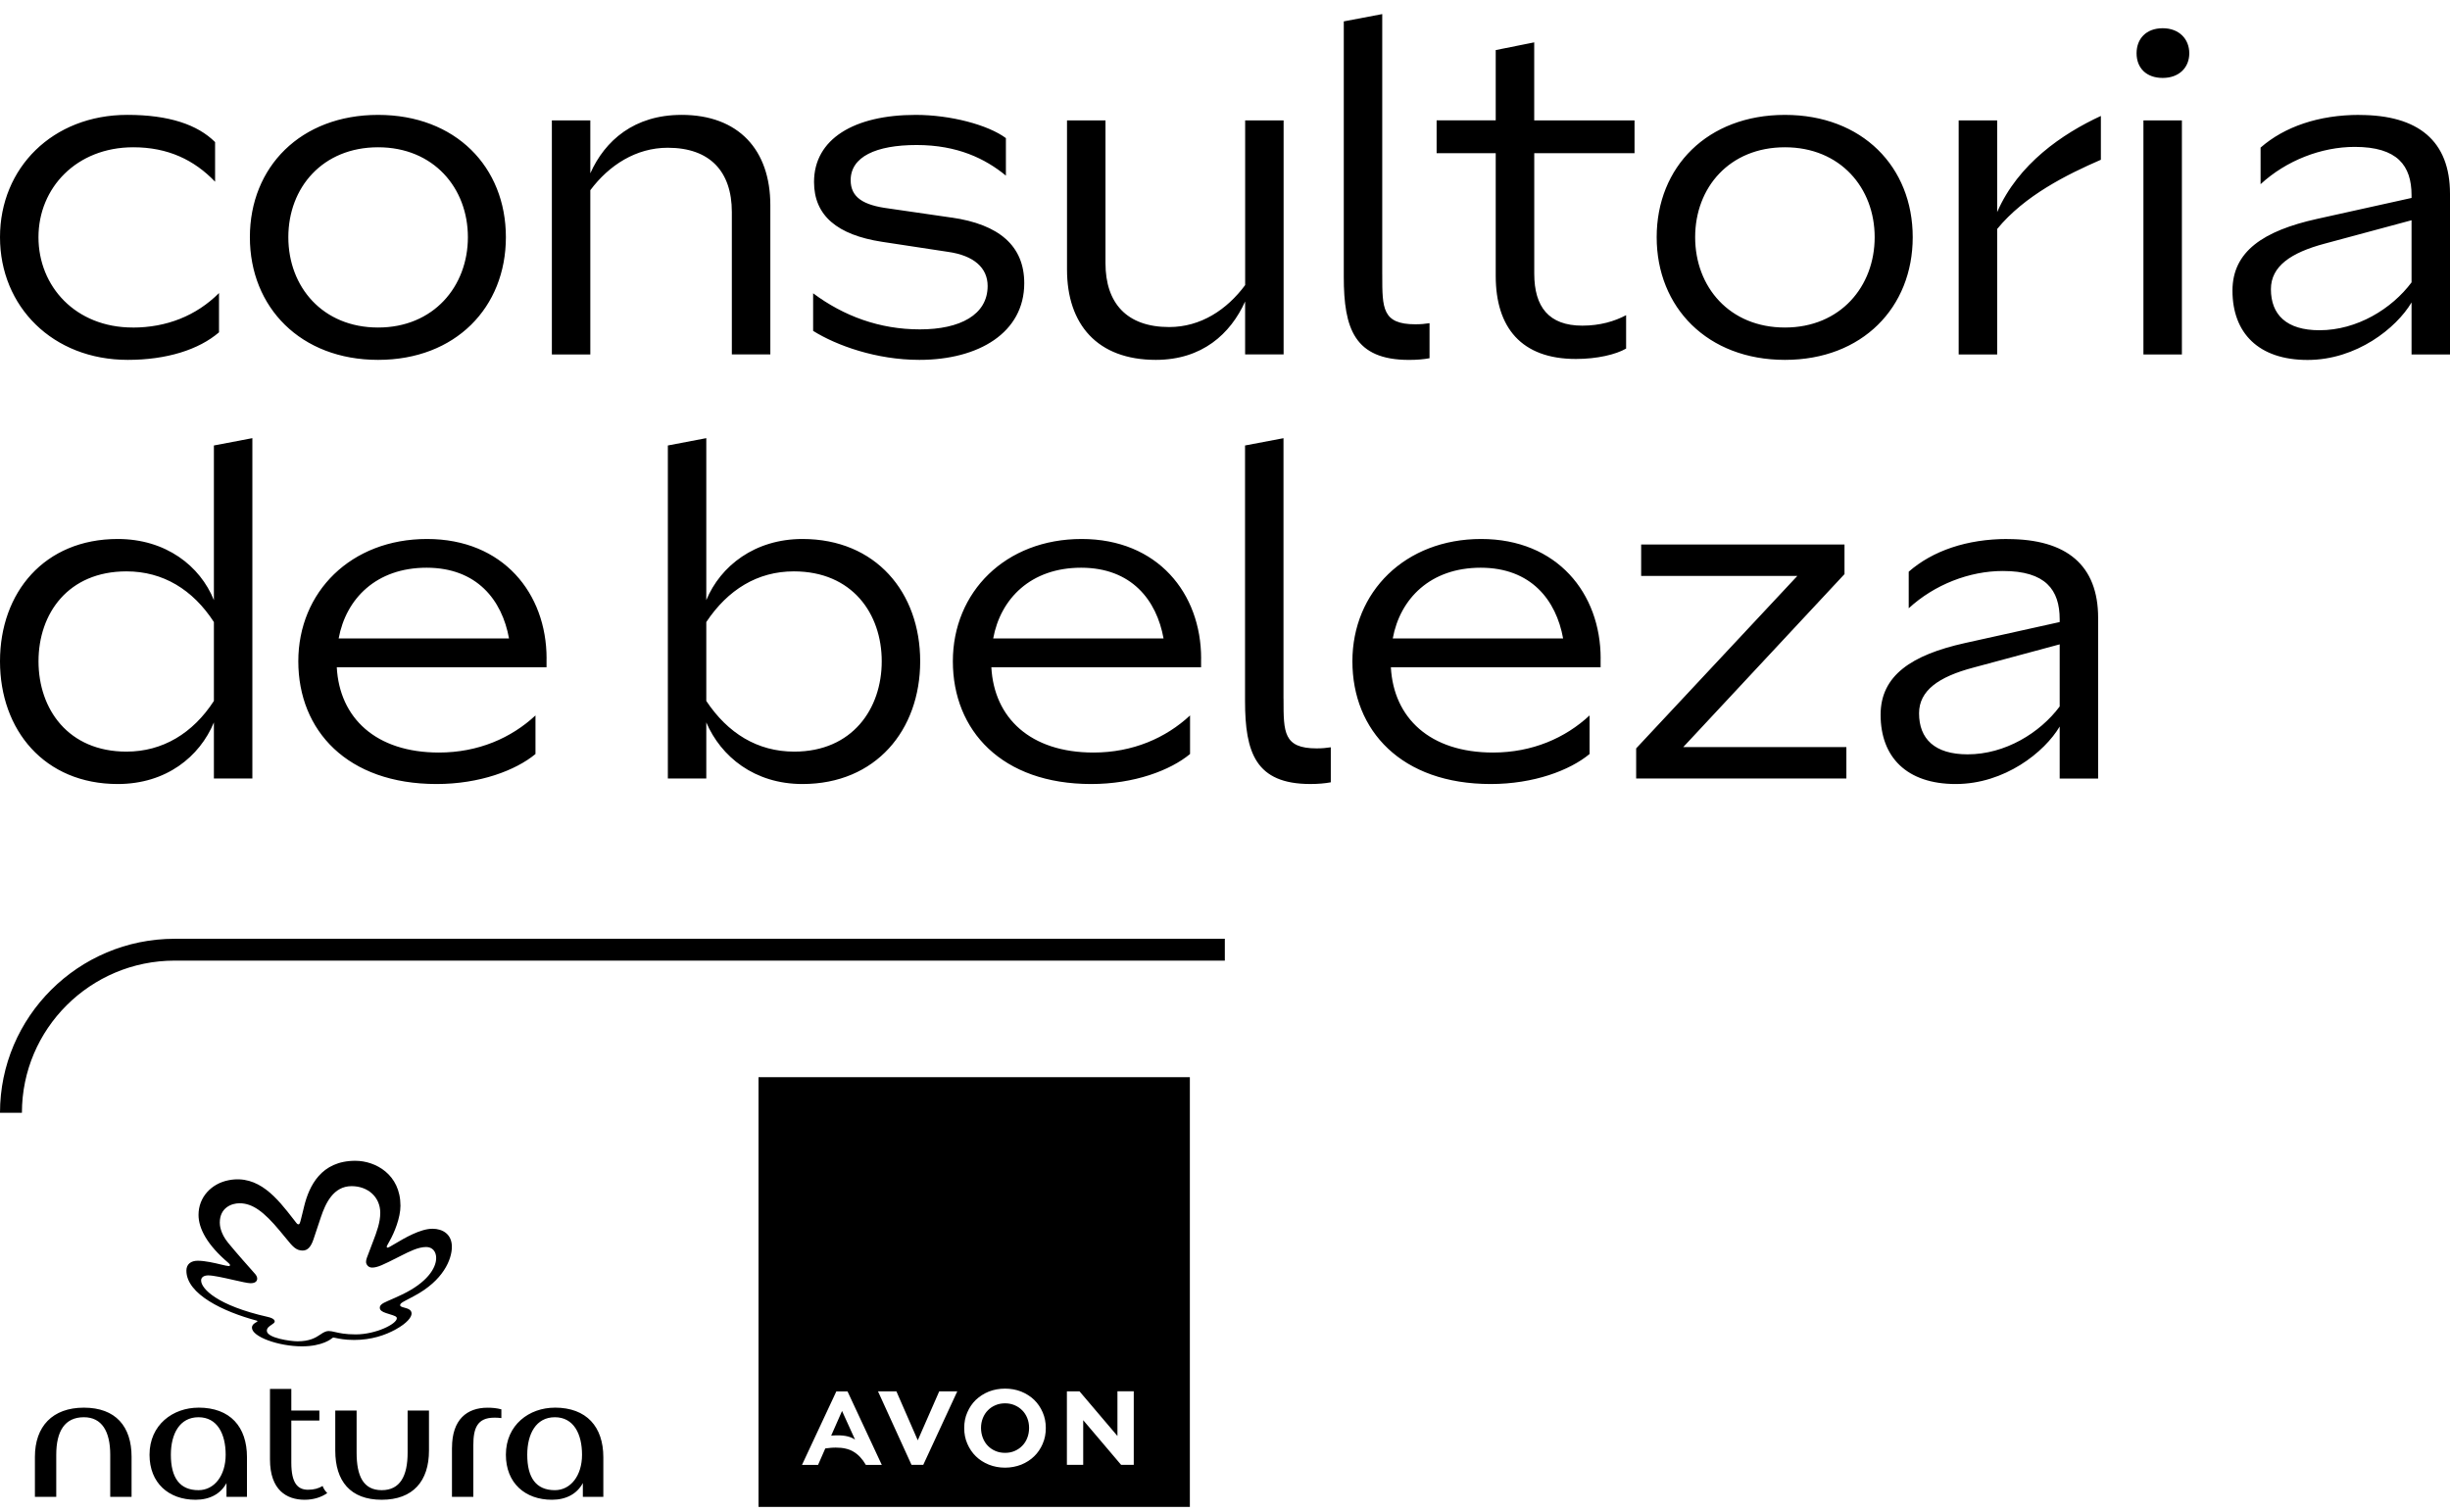
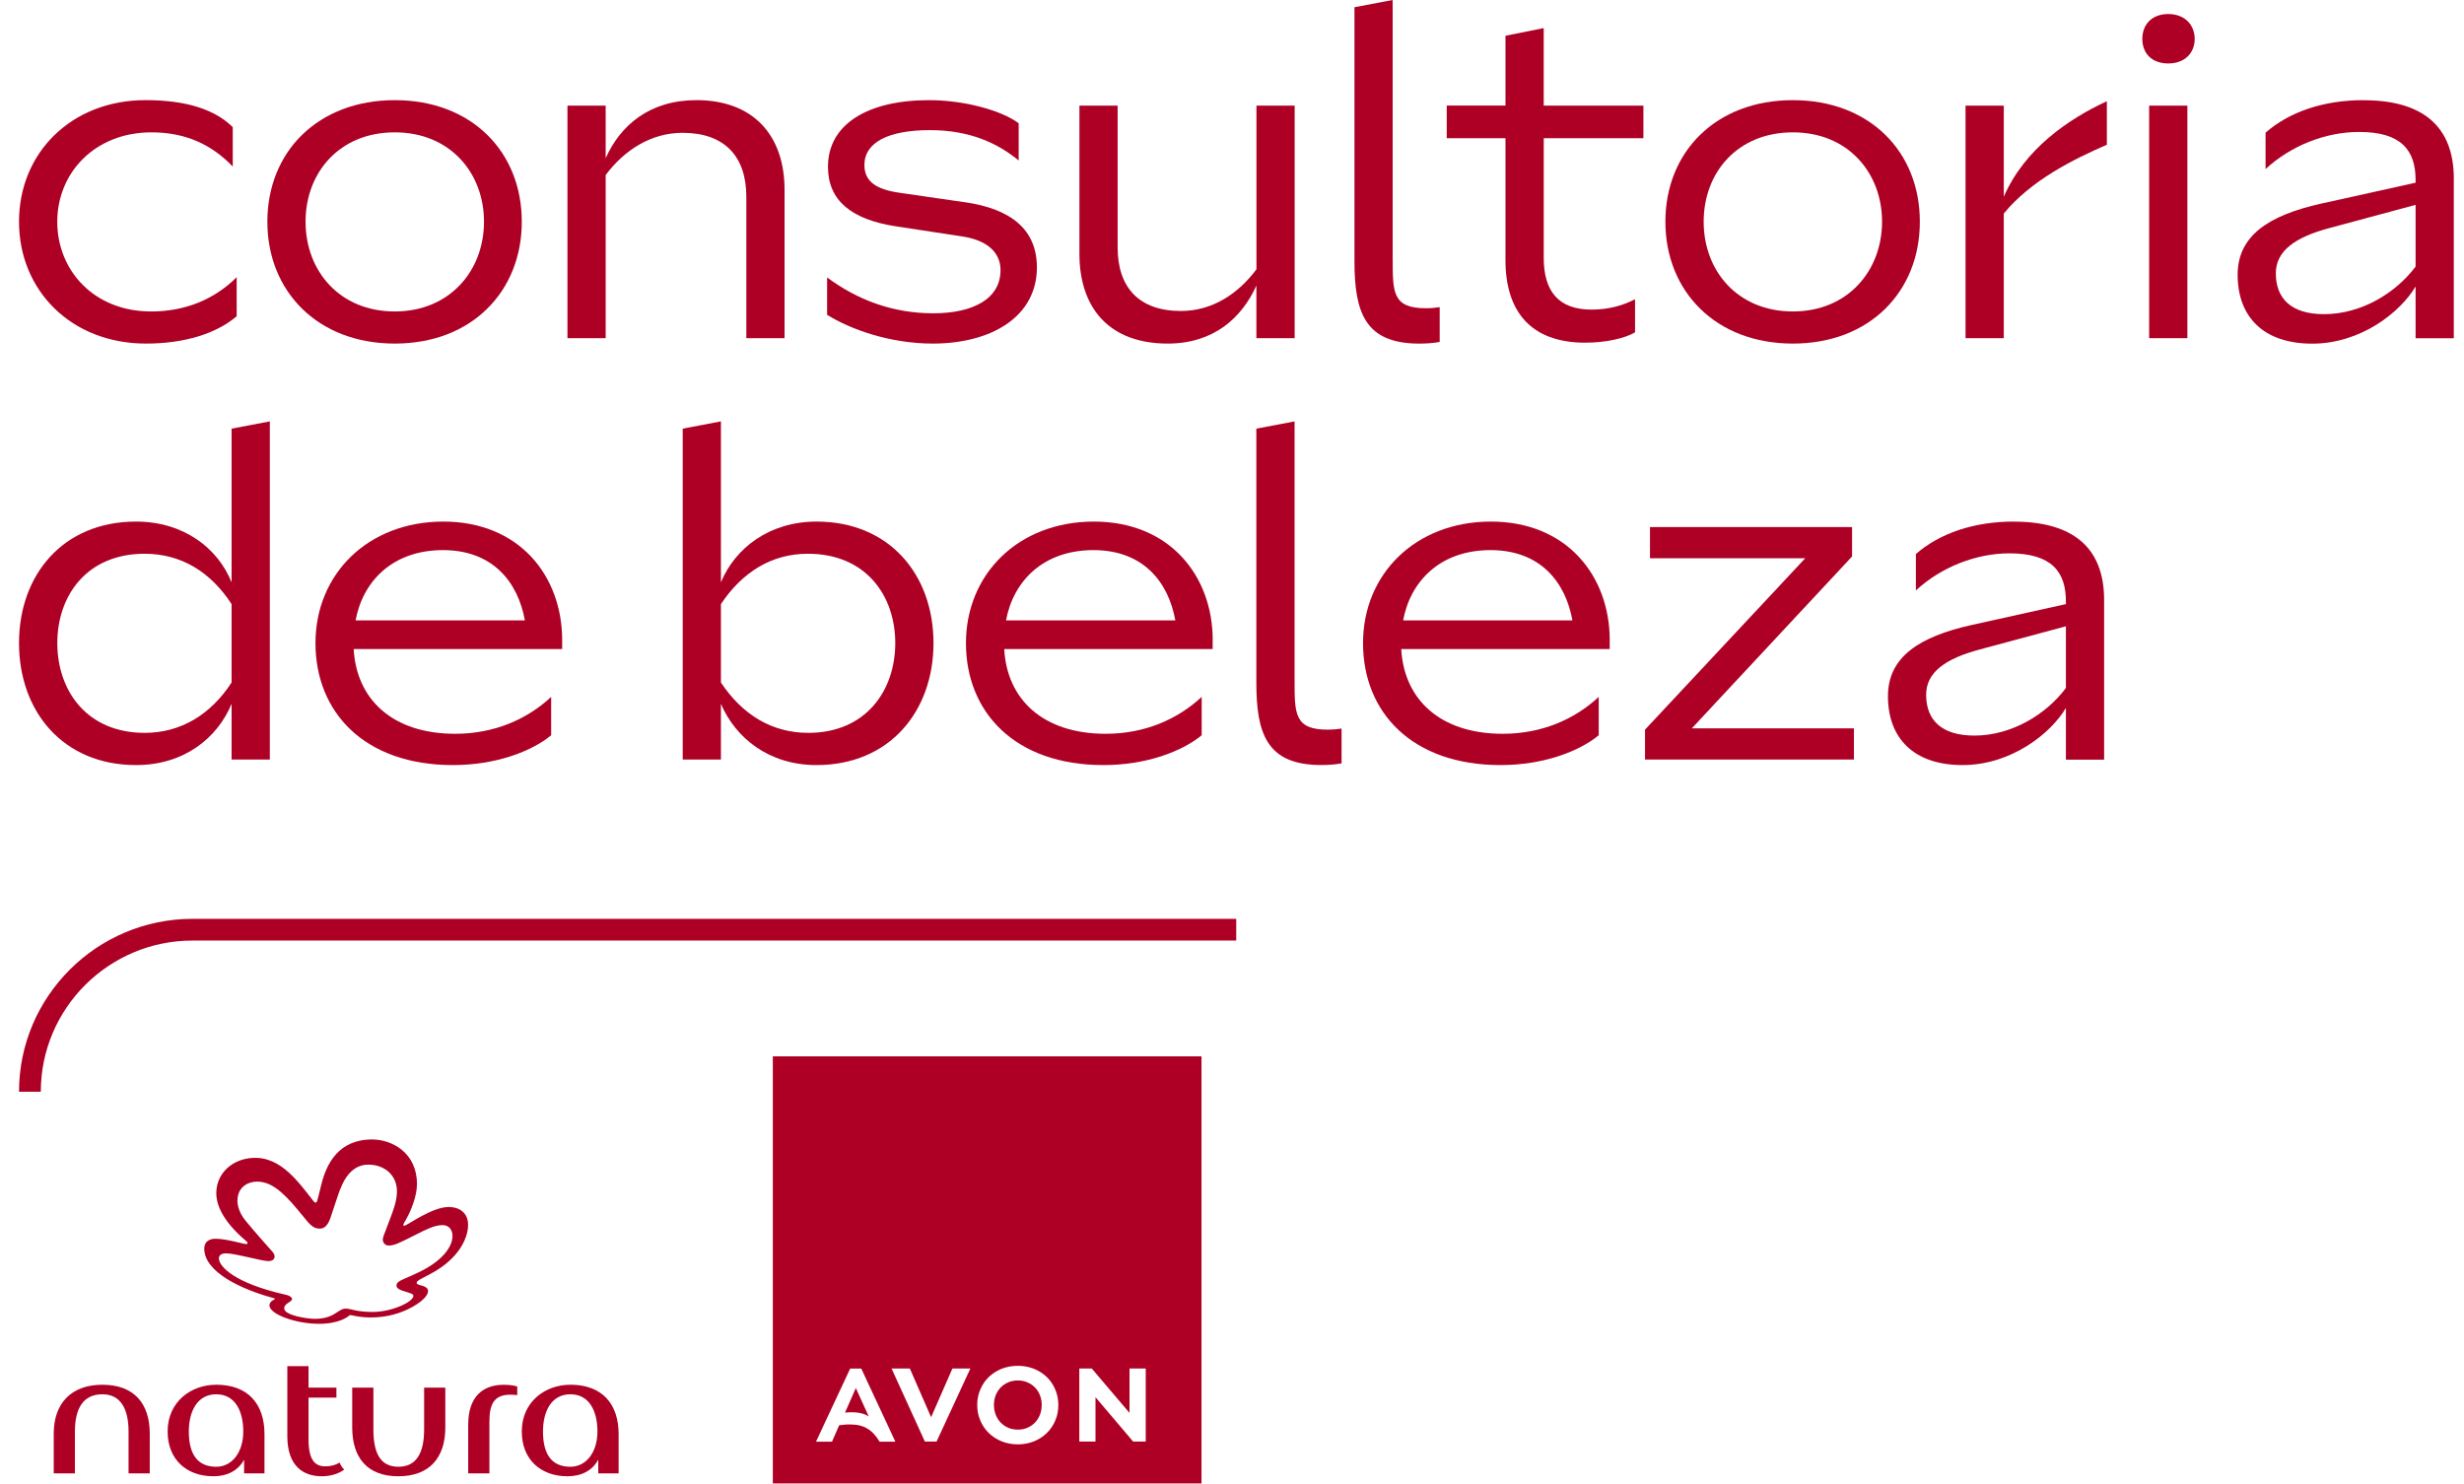
- <svg xmlns="http://www.w3.org/2000/svg" width="128" height="79" viewBox="0 0 128 79" fill="none">
-   <path fill-rule="evenodd" clip-rule="evenodd" d="M74.686 18.717V16.886C74.468 16.922 74.225 16.944 73.945 16.944C72.216 16.944 72.216 16.104 72.216 14.395V14.345H72.215V0.736L70.206 1.117V14.469C70.206 15.816 70.345 16.901 70.84 17.647C71.335 18.394 72.19 18.805 73.612 18.805C74.022 18.805 74.376 18.775 74.686 18.717ZM111.625 2.784C111.625 2.022 112.129 1.475 112.991 1.475C113.852 1.475 114.379 2.044 114.379 2.784C114.379 3.524 113.852 4.072 112.991 4.072C112.129 4.072 111.625 3.547 111.625 2.784ZM111.983 18.52V6.29H113.993V18.52H111.983ZM85.396 8.006V8.005H85.398L85.396 8.006ZM85.396 8.005V6.29H80.155V2.213L78.144 2.616V6.288H75.056V8.005H78.144V14.418C78.144 17.113 79.485 18.756 82.332 18.756C83.451 18.756 84.426 18.52 84.956 18.213V16.468C84.352 16.789 83.589 17.015 82.667 17.015C80.922 17.015 80.157 16.039 80.157 14.297V8.005H85.396ZM2.01 12.393C2.01 14.967 3.949 17.113 6.938 17.113V17.115C8.689 17.115 10.248 16.506 11.442 15.312V17.364C10.387 18.271 8.705 18.803 6.676 18.803C2.753 18.803 0 16.017 0 12.393C0 8.769 2.753 6.003 6.652 6.002C8.826 6.002 10.323 6.513 11.237 7.424V9.494C10.148 8.357 8.775 7.695 6.964 7.695C3.994 7.695 2.01 9.818 2.01 12.393ZM1.145 58.142H0C0 53.13 4.094 49.051 9.125 49.051H63.991V50.192H9.125C4.724 50.192 1.145 53.758 1.145 58.142ZM43.424 75.013L43.992 73.724V73.722L44.673 75.221C44.573 75.15 44.447 75.094 44.295 75.054C44.144 75.015 43.964 74.996 43.755 74.996C43.653 74.996 43.544 75.002 43.424 75.013ZM53.01 73.422C53.167 73.49 53.295 73.576 53.404 73.689V73.687C53.519 73.801 53.606 73.938 53.668 74.091C53.732 74.252 53.764 74.417 53.764 74.607C53.764 74.796 53.732 74.974 53.668 75.133C53.609 75.29 53.519 75.429 53.404 75.545C53.292 75.66 53.158 75.75 53.01 75.813C52.863 75.877 52.697 75.911 52.511 75.911C52.325 75.911 52.154 75.877 52.007 75.813C51.857 75.75 51.725 75.66 51.612 75.545C51.501 75.431 51.413 75.296 51.349 75.131C51.285 74.968 51.253 74.79 51.253 74.609C51.253 74.427 51.285 74.254 51.349 74.095C51.415 73.932 51.503 73.797 51.612 73.689C51.721 73.576 51.849 73.488 52.007 73.422C52.154 73.357 52.327 73.323 52.511 73.323C52.696 73.323 52.863 73.359 53.01 73.422ZM39.629 78.736V56.281H62.164V78.736H39.629ZM44.94 76.134C45.047 76.248 45.145 76.383 45.237 76.54L45.235 76.542H46.07L44.278 72.699H43.695L41.899 76.542H42.739L43.117 75.68C43.215 75.665 43.313 75.654 43.403 75.648C43.495 75.639 43.584 75.637 43.67 75.637C43.853 75.637 44.022 75.652 44.174 75.688C44.327 75.723 44.466 75.774 44.594 75.853C44.72 75.928 44.833 76.019 44.94 76.134ZM48.236 76.537L49.989 72.75L50.014 72.697H49.07L47.949 75.255L46.832 72.697H45.871L47.612 76.516L47.623 76.537H48.236ZM54.031 76.091C54.217 75.913 54.367 75.69 54.477 75.435H54.475C54.586 75.188 54.638 74.91 54.638 74.614C54.638 74.318 54.584 74.044 54.475 73.795C54.365 73.54 54.219 73.327 54.029 73.141C53.841 72.962 53.613 72.815 53.352 72.709C53.09 72.607 52.81 72.555 52.509 72.555C52.208 72.555 51.923 72.607 51.661 72.709C51.4 72.815 51.174 72.962 50.984 73.141C50.794 73.327 50.648 73.54 50.538 73.795C50.427 74.044 50.375 74.316 50.375 74.614C50.375 74.912 50.429 75.188 50.538 75.435C50.648 75.69 50.798 75.911 50.984 76.091C51.17 76.274 51.398 76.42 51.661 76.527C51.923 76.632 52.212 76.685 52.509 76.685C52.806 76.685 53.092 76.63 53.356 76.527C53.617 76.42 53.845 76.274 54.031 76.091ZM58.576 76.538H59.233V76.537V72.695H58.381V75.03L56.41 72.71L56.398 72.697H55.74V76.538H56.592V74.204L58.563 76.527L58.576 76.538ZM1.824 76.119C1.824 74.53 2.742 73.55 4.382 73.55C6.042 73.55 6.874 74.53 6.874 76.119V78.21H5.759V76.01C5.759 74.79 5.322 74.05 4.382 74.05C3.376 74.05 2.939 74.79 2.939 76.01V78.21H1.824V76.119ZM10.37 73.55C9.036 73.55 7.812 74.442 7.812 76.01C7.812 77.49 8.818 78.362 10.216 78.362C10.959 78.362 11.526 78.056 11.833 77.49V78.208H12.903V76.139C12.903 74.55 12.029 73.548 10.368 73.548L10.37 73.55ZM10.37 77.861C9.386 77.861 8.927 77.207 8.927 76.01C8.927 74.921 9.386 74.05 10.37 74.05C11.353 74.05 11.79 74.921 11.79 76.01C11.79 77.099 11.199 77.861 10.37 77.861ZM19.942 77.861C20.903 77.861 21.296 77.121 21.296 75.901V73.702H22.412V75.793C22.412 77.382 21.582 78.362 19.942 78.362C18.302 78.362 17.516 77.382 17.516 75.793V73.702H18.631V75.901C18.631 77.121 18.981 77.861 19.942 77.861ZM28.988 73.55C27.655 73.55 26.43 74.442 26.43 76.01C26.43 77.49 27.437 78.362 28.834 78.362C29.577 78.362 30.145 78.056 30.451 77.49V78.208H31.521V76.139C31.521 74.55 30.647 73.548 28.986 73.548L28.988 73.55ZM28.988 77.861C28.005 77.861 27.546 77.207 27.546 76.01C27.546 74.921 28.005 74.05 28.988 74.05C29.972 74.05 30.408 74.921 30.408 76.01C30.408 77.099 29.817 77.861 28.988 77.861ZM23.613 78.21V75.641L23.615 75.643C23.615 74.161 24.403 73.552 25.473 73.552C25.712 73.552 25.953 73.572 26.194 73.638V74.095C26.062 74.073 25.93 74.073 25.821 74.073C24.926 74.073 24.729 74.638 24.729 75.51V78.21H23.613ZM16.093 77.839C15.547 77.838 15.22 77.489 15.22 76.424V74.224H16.685V73.702H15.22V72.57H14.105V76.25C14.105 77.861 14.979 78.362 15.918 78.362C16.377 78.362 16.792 78.23 17.097 78.013C16.988 77.904 16.899 77.773 16.856 77.642C16.639 77.773 16.398 77.838 16.093 77.839ZM20.364 64.826C20.596 64.416 20.922 63.637 20.922 62.997C20.921 61.361 19.616 60.651 18.562 60.651C16.771 60.651 16.151 61.974 15.893 63.017C15.854 63.176 15.83 63.275 15.808 63.365C15.786 63.454 15.766 63.535 15.735 63.658C15.673 63.906 15.656 63.971 15.589 63.971C15.538 63.971 15.496 63.915 15.47 63.882L15.464 63.874L15.409 63.802L15.339 63.712C14.489 62.617 13.511 61.358 11.94 61.667C11.045 61.843 10.372 62.547 10.372 63.477C10.372 64.196 10.832 65.054 11.936 65.989C11.989 66.032 12.015 66.07 12.015 66.104C12.015 66.128 11.998 66.152 11.953 66.152C11.889 66.152 11.742 66.117 11.552 66.072C11.207 65.99 10.719 65.873 10.329 65.873C9.979 65.873 9.738 66.049 9.738 66.39C9.738 67.623 11.681 68.538 13.403 69L13.405 69.001C13.421 69.005 13.452 69.012 13.452 69.032C13.452 69.048 13.423 69.064 13.384 69.088C13.298 69.138 13.163 69.217 13.163 69.373C13.163 69.842 14.545 70.346 15.779 70.346C16.849 70.346 17.31 69.955 17.35 69.921L17.351 69.92C17.379 69.894 17.4 69.887 17.426 69.887C17.443 69.887 17.477 69.894 17.528 69.906C17.687 69.941 18.013 70.012 18.5 70.012C19.404 70.012 20.132 69.763 20.678 69.459C21.276 69.128 21.503 68.819 21.503 68.633C21.503 68.427 21.296 68.371 21.125 68.324C21.006 68.292 20.905 68.265 20.905 68.195C20.905 68.127 20.958 68.075 21.161 67.968C21.229 67.931 21.31 67.889 21.389 67.847L21.392 67.846C21.494 67.792 21.591 67.74 21.652 67.707C23.156 66.906 23.608 65.806 23.608 65.144C23.608 64.483 23.124 64.202 22.594 64.202C21.955 64.202 21.124 64.696 20.637 64.985C20.436 65.105 20.294 65.189 20.249 65.189C20.219 65.189 20.204 65.167 20.204 65.142C20.204 65.111 20.229 65.066 20.324 64.897L20.364 64.826ZM14.966 64.73C15.306 65.155 15.482 65.34 15.814 65.341C16.067 65.34 16.243 65.155 16.377 64.758C16.42 64.631 16.517 64.338 16.606 64.07L16.607 64.068L16.607 64.067L16.607 64.067C16.677 63.858 16.741 63.665 16.77 63.58C17.01 62.87 17.419 61.976 18.37 61.976C19.22 61.976 19.867 62.542 19.867 63.373C19.867 63.878 19.673 64.387 19.501 64.839L19.472 64.914C19.417 65.06 19.371 65.182 19.326 65.299L19.326 65.299C19.273 65.438 19.222 65.571 19.162 65.733C19.134 65.809 19.124 65.881 19.124 65.942C19.126 66.049 19.226 66.231 19.438 66.231C19.726 66.231 20.023 66.081 20.796 65.69L20.909 65.633L20.968 65.603C21.407 65.382 21.855 65.156 22.265 65.156C22.59 65.156 22.79 65.39 22.788 65.736C22.784 66.276 22.291 67.024 21.016 67.634C20.783 67.747 20.555 67.848 20.239 67.985C19.942 68.112 19.843 68.202 19.843 68.33C19.843 68.457 19.961 68.539 20.166 68.607C20.235 68.629 20.296 68.648 20.352 68.666C20.613 68.747 20.732 68.785 20.732 68.88C20.732 69.177 19.632 69.722 18.584 69.722C18.037 69.722 17.731 69.651 17.507 69.599L17.507 69.599C17.379 69.569 17.277 69.546 17.174 69.546C17.041 69.546 16.924 69.598 16.723 69.737C16.486 69.898 16.174 70.083 15.54 70.083C15.184 70.083 13.941 69.913 13.941 69.531C13.941 69.382 14.073 69.295 14.188 69.219C14.276 69.161 14.353 69.11 14.353 69.043C14.353 69.002 14.325 68.884 13.992 68.809C11.348 68.215 10.507 67.333 10.507 66.904C10.507 66.737 10.654 66.639 10.881 66.639C11.151 66.639 11.694 66.763 12.183 66.874C12.583 66.965 12.947 67.048 13.095 67.048C13.424 67.048 13.437 66.855 13.437 66.812C13.439 66.733 13.399 66.645 13.326 66.561C13.314 66.547 13.282 66.511 13.234 66.457L13.232 66.454C12.993 66.186 12.374 65.49 11.923 64.942C11.496 64.423 11.483 63.984 11.483 63.881C11.483 63.1 12.102 62.87 12.514 62.87C13.196 62.87 13.793 63.317 14.616 64.307C14.677 64.378 14.912 64.663 14.966 64.73ZM19.754 6.003C15.713 6.003 13.055 8.72 13.055 12.393C13.055 16.065 15.713 18.803 19.754 18.803C23.796 18.803 26.43 16.064 26.43 12.393C26.43 8.722 23.799 6.003 19.754 6.003ZM19.754 17.113C16.858 17.113 15.064 14.99 15.064 12.393C15.064 9.796 16.86 7.695 19.754 7.695C22.648 7.695 24.445 9.818 24.445 12.393C24.445 14.967 22.648 17.113 19.754 17.113ZM30.841 9.054C31.608 7.338 33.139 6.003 35.604 6.003V6.002C38.593 6.002 40.246 7.836 40.246 10.722V18.518H38.235V11.079C38.235 8.96 37.088 7.72 34.886 7.72C33.235 7.72 31.824 8.625 30.841 9.938V18.52H28.832V6.29H30.841V9.054ZM49.707 11.368L46.427 10.892C45.113 10.723 44.443 10.319 44.443 9.414C44.443 8.196 45.758 7.577 47.889 7.577C50.019 7.577 51.477 8.291 52.553 9.176V7.216C51.618 6.522 49.66 6.003 47.842 6.003C44.611 6.003 42.529 7.268 42.529 9.509C42.529 11.272 43.751 12.273 46.07 12.633L49.515 13.157C50.881 13.347 51.599 13.993 51.599 14.943C51.599 16.446 50.162 17.21 48.058 17.21C45.953 17.21 44.086 16.517 42.482 15.325V17.289C43.704 18.052 45.782 18.803 48.032 18.803C51.142 18.803 53.512 17.373 53.512 14.799C53.512 12.844 52.197 11.722 49.709 11.366L49.707 11.368ZM65.053 14.896V6.29H67.062V18.518H65.051V15.752C64.288 17.446 62.802 18.803 60.387 18.803C57.326 18.803 55.746 16.944 55.746 14.083V6.29H57.756V13.751C57.756 15.827 58.856 17.088 61.083 17.088C62.734 17.088 64.098 16.183 65.053 14.896ZM86.553 12.393C86.553 8.72 89.208 6.003 93.253 6.003C97.297 6.003 99.93 8.722 99.93 12.393C99.93 16.064 97.297 18.803 93.253 18.803C89.21 18.803 86.553 16.065 86.553 12.393ZM88.563 12.393C88.563 14.99 90.357 17.113 93.253 17.113C96.15 17.113 97.942 14.967 97.942 12.393C97.942 9.818 96.148 7.695 93.253 7.695C90.359 7.695 88.563 9.796 88.563 12.393ZM104.342 11.079V6.29H102.331V18.52H104.342V11.964C105.769 10.221 107.977 9.123 109.76 8.347V6.058C107.751 6.989 105.44 8.559 104.342 11.081V11.079ZM123.263 6.003C121.141 6.003 119.351 6.622 118.104 7.712V9.623C119.449 8.385 121.277 7.675 123.024 7.675C125.251 7.675 125.991 8.651 125.991 10.201V10.343L121.038 11.441C118.262 12.059 116.635 13.131 116.635 15.185C116.635 17.399 117.997 18.807 120.558 18.807C123.12 18.807 125.2 17.139 125.991 15.803V18.522H128V10.129C128 7.366 126.351 6.007 123.263 6.007V6.003ZM125.991 14.754C124.961 16.135 123.142 17.255 121.181 17.255C119.458 17.255 118.644 16.444 118.644 15.11C118.644 13.918 119.674 13.202 121.469 12.726L125.991 11.508V14.752V14.754ZM11.175 23.276V31.357C10.456 29.568 8.664 28.162 6.15 28.162C2.323 28.162 0 30.952 0 34.552C0 38.151 2.323 40.965 6.15 40.965C8.687 40.965 10.434 39.534 11.175 37.746V40.677H13.185V22.893L11.175 23.276ZM11.175 36.624C10.075 38.318 8.495 39.272 6.607 39.272C3.566 39.272 2.012 37.053 2.012 34.552C2.012 32.05 3.566 29.854 6.607 29.854C8.519 29.854 10.076 30.808 11.175 32.502V36.624ZM22.31 28.162C26.282 28.162 28.556 31.001 28.556 34.407L28.554 34.409V34.865H17.595C17.738 37.508 19.63 39.32 22.933 39.32C24.98 39.32 26.711 38.56 27.976 37.381V39.397C26.946 40.252 25.058 40.965 22.81 40.965C18.146 40.965 15.585 38.175 15.585 34.552C15.585 30.928 18.338 28.162 22.31 28.162ZM22.287 29.663C19.654 29.663 18.075 31.284 17.693 33.36H26.594C26.233 31.357 24.92 29.663 22.287 29.663ZM41.925 28.162C39.437 28.162 37.641 29.568 36.9 31.357V22.893L34.892 23.276V40.677H36.9V37.746C37.665 39.532 39.414 40.965 41.925 40.965C45.754 40.965 48.075 38.151 48.075 34.552C48.075 30.952 45.756 28.162 41.925 28.162ZM41.494 39.272C39.58 39.272 38.026 38.318 36.9 36.624V32.502C38.026 30.808 39.58 29.854 41.472 29.854C44.533 29.854 46.066 32.073 46.066 34.552C46.066 37.031 44.533 39.272 41.494 39.272ZM96.366 29.997L87.942 39.034H96.464V40.677H85.481V39.103L93.902 30.092H85.742V28.449H96.366V29.997ZM62.753 34.407C62.753 31.001 60.48 28.162 56.508 28.162C52.536 28.162 49.782 30.928 49.782 34.552C49.782 38.175 52.344 40.965 57.008 40.965C59.255 40.965 61.143 40.252 62.174 39.397V37.381C60.908 38.56 59.178 39.32 57.13 39.32C53.828 39.32 51.936 37.508 51.793 34.865H62.751V34.409L62.753 34.407ZM51.889 33.36C52.27 31.284 53.85 29.663 56.483 29.663C59.116 29.663 60.429 31.357 60.79 33.36H51.889ZM77.381 28.162C81.353 28.162 83.626 31.001 83.626 34.407L83.624 34.409V34.865H72.666C72.809 37.508 74.701 39.32 78.003 39.32C80.051 39.32 81.781 38.56 83.047 37.381V39.397C82.016 40.252 80.128 40.965 77.881 40.965C73.217 40.965 70.656 38.175 70.656 34.552C70.656 30.928 73.409 28.162 77.381 28.162ZM77.358 29.663C74.725 29.663 73.145 31.284 72.764 33.36H81.665C81.304 31.357 79.991 29.663 77.358 29.663ZM104.879 28.162C102.758 28.162 100.968 28.781 99.721 29.871V31.782C101.066 30.544 102.893 29.834 104.641 29.834C106.867 29.834 107.608 30.81 107.608 32.359V32.502L102.655 33.6C99.879 34.218 98.252 35.29 98.252 37.344C98.252 39.558 99.614 40.965 102.175 40.965C104.737 40.965 106.817 39.298 107.608 37.962V40.681H109.617V32.288C109.617 29.524 107.967 28.166 104.879 28.166V28.162ZM107.608 36.913C106.578 38.294 104.759 39.414 102.798 39.414C101.075 39.414 100.261 38.603 100.261 37.269C100.261 36.077 101.291 35.361 103.085 34.885L107.608 33.667V36.911V36.913ZM69.527 40.876V39.045C69.309 39.081 69.066 39.103 68.786 39.103C67.058 39.103 67.058 38.263 67.058 36.554V36.504H67.056V22.895L65.047 23.276V36.628C65.047 37.975 65.187 39.06 65.681 39.806C66.176 40.553 67.032 40.964 68.453 40.964C68.863 40.964 69.217 40.934 69.527 40.876Z" fill="black" />
+ <svg xmlns="http://www.w3.org/2000/svg" width="93" height="56" viewBox="0 0 93 56" fill="none">
+   <path d="M32.302 52.401L31.894 53.327C31.98 53.319 32.059 53.315 32.132 53.315C32.282 53.315 32.411 53.328 32.519 53.357C32.629 53.385 32.719 53.425 32.791 53.476L32.302 52.4V52.401ZM39.249 52.666C39.204 52.556 39.142 52.458 39.06 52.376C38.981 52.295 38.889 52.233 38.776 52.185C38.671 52.139 38.551 52.114 38.418 52.114C38.286 52.114 38.162 52.138 38.056 52.185C37.943 52.232 37.851 52.295 37.773 52.376C37.695 52.454 37.631 52.551 37.584 52.668C37.538 52.782 37.515 52.906 37.515 53.036C37.515 53.167 37.538 53.295 37.584 53.412C37.63 53.53 37.693 53.627 37.773 53.709C37.854 53.791 37.948 53.856 38.056 53.901C38.162 53.947 38.285 53.971 38.418 53.971C38.552 53.971 38.671 53.947 38.776 53.901C38.883 53.856 38.979 53.791 39.06 53.709C39.142 53.626 39.207 53.526 39.249 53.413C39.295 53.299 39.318 53.171 39.318 53.035C39.318 52.899 39.295 52.781 39.249 52.665V52.666ZM39.249 52.666C39.204 52.556 39.142 52.458 39.06 52.376C38.981 52.295 38.889 52.233 38.776 52.185C38.671 52.139 38.551 52.114 38.418 52.114C38.286 52.114 38.162 52.138 38.056 52.185C37.943 52.232 37.851 52.295 37.773 52.376C37.695 52.454 37.631 52.551 37.584 52.668C37.538 52.782 37.515 52.906 37.515 53.036C37.515 53.167 37.538 53.295 37.584 53.412C37.63 53.53 37.693 53.627 37.773 53.709C37.854 53.791 37.948 53.856 38.056 53.901C38.162 53.947 38.285 53.971 38.418 53.971C38.552 53.971 38.671 53.947 38.776 53.901C38.883 53.856 38.979 53.791 39.06 53.709C39.142 53.626 39.207 53.526 39.249 53.413C39.295 53.299 39.318 53.171 39.318 53.035C39.318 52.899 39.295 52.781 39.249 52.665V52.666ZM29.169 39.879V56H45.349V39.879H29.169ZM33.196 54.423C33.13 54.31 33.059 54.214 32.982 54.132C32.905 54.049 32.824 53.983 32.734 53.93C32.642 53.873 32.542 53.837 32.433 53.811C32.324 53.786 32.202 53.775 32.071 53.775C32.009 53.775 31.945 53.776 31.879 53.783C31.814 53.787 31.744 53.795 31.674 53.806L31.403 54.425H30.799L32.089 51.666H32.507L33.794 54.425H33.194L33.196 54.423ZM36.608 51.702L35.349 54.421H34.909L34.901 54.406L33.651 51.664H34.341L35.143 53.501L35.947 51.664H36.625L36.608 51.702ZM39.829 53.63C39.751 53.813 39.643 53.973 39.509 54.1C39.376 54.232 39.212 54.337 39.025 54.414C38.836 54.488 38.63 54.527 38.417 54.527C38.204 54.527 37.996 54.489 37.808 54.414C37.619 54.337 37.456 54.232 37.322 54.1C37.188 53.971 37.08 53.813 37.002 53.63C36.924 53.452 36.884 53.254 36.884 53.041C36.884 52.827 36.922 52.632 37.002 52.453C37.08 52.27 37.185 52.116 37.322 51.983C37.458 51.854 37.62 51.749 37.808 51.672C37.996 51.6 38.201 51.562 38.417 51.562C38.633 51.562 38.834 51.6 39.022 51.672C39.209 51.749 39.373 51.854 39.508 51.983C39.644 52.116 39.75 52.27 39.828 52.453C39.906 52.632 39.945 52.828 39.945 53.041C39.945 53.253 39.908 53.452 39.828 53.63H39.829ZM43.244 54.422H42.773L42.763 54.414L41.348 52.746V54.422H40.737V51.664H41.209L41.217 51.674L42.632 53.339V51.663H43.244V54.422ZM39.06 52.376C38.981 52.295 38.889 52.233 38.776 52.185C38.671 52.139 38.551 52.114 38.418 52.114C38.286 52.114 38.162 52.138 38.056 52.185C37.943 52.232 37.851 52.295 37.773 52.376C37.695 52.454 37.631 52.551 37.584 52.668C37.538 52.782 37.515 52.906 37.515 53.036C37.515 53.167 37.538 53.295 37.584 53.412C37.63 53.53 37.693 53.627 37.773 53.709C37.854 53.791 37.948 53.856 38.056 53.901C38.162 53.947 38.285 53.971 38.418 53.971C38.552 53.971 38.671 53.947 38.776 53.901C38.883 53.856 38.979 53.791 39.06 53.709C39.142 53.626 39.207 53.526 39.249 53.413C39.295 53.299 39.318 53.171 39.318 53.035C39.318 52.899 39.295 52.781 39.249 52.665C39.204 52.555 39.142 52.457 39.06 52.375V52.376Z" fill="#AE0025" />
+   <path d="M3.864 52.276C2.687 52.276 2.028 52.98 2.028 54.121V55.622H2.828V54.043C2.828 53.167 3.142 52.636 3.864 52.636C4.539 52.636 4.852 53.167 4.852 54.043V55.622H5.653V54.121C5.653 52.98 5.056 52.276 3.864 52.276Z" fill="#AE0025" />
+   <path d="M8.163 52.276C7.206 52.276 6.327 52.917 6.327 54.043C6.327 55.105 7.049 55.731 8.052 55.731C8.586 55.731 8.993 55.512 9.213 55.105V55.621H9.982V54.136C9.982 52.995 9.354 52.275 8.162 52.275L8.163 52.276ZM8.163 55.372C7.457 55.372 7.127 54.902 7.127 54.043C7.127 53.261 7.457 52.636 8.163 52.636C8.869 52.636 9.182 53.261 9.182 54.043C9.182 54.824 8.758 55.372 8.163 55.372Z" fill="#AE0025" />
+   <path d="M16.008 53.965C16.008 54.84 15.725 55.372 15.036 55.372C14.345 55.372 14.094 54.84 14.094 53.965V52.385H13.294V53.887C13.294 55.027 13.858 55.731 15.036 55.731C16.213 55.731 16.808 55.027 16.808 53.887V52.385H16.008V53.965Z" fill="#AE0025" />
+   <path d="M21.53 52.276C20.573 52.276 19.694 52.917 19.694 54.043C19.694 55.105 20.416 55.731 21.419 55.731C21.953 55.731 22.36 55.512 22.58 55.105V55.621H23.349V54.136C23.349 52.995 22.721 52.275 21.529 52.275L21.53 52.276ZM21.53 55.372C20.824 55.372 20.494 54.902 20.494 54.043C20.494 53.261 20.824 52.636 21.53 52.636C22.236 52.636 22.549 53.261 22.549 54.043C22.549 54.824 22.125 55.372 21.53 55.372Z" fill="#AE0025" />
+   <path d="M17.671 53.778V55.622H18.472V53.684C18.472 53.058 18.613 52.652 19.256 52.652C19.334 52.652 19.429 52.652 19.523 52.668V52.34C19.351 52.292 19.178 52.278 19.006 52.278C18.238 52.278 17.672 52.715 17.672 53.779L17.671 53.778Z" fill="#AE0025" />
+   <path d="M12.273 55.356C11.88 55.356 11.645 55.105 11.645 54.34V52.761H12.697V52.385H11.645V51.573H10.845V54.215C10.845 55.372 11.472 55.731 12.146 55.731C12.476 55.731 12.774 55.637 12.993 55.481C12.914 55.403 12.851 55.309 12.82 55.214C12.663 55.309 12.49 55.356 12.27 55.356H12.273Z" fill="#AE0025" />
+   <path d="M15.739 44.699C15.739 45.159 15.505 45.718 15.338 46.013C15.246 46.177 15.223 46.215 15.223 46.24C15.223 46.258 15.234 46.274 15.256 46.274C15.366 46.274 16.291 45.565 16.939 45.565C17.32 45.565 17.667 45.767 17.667 46.242C17.667 46.716 17.343 47.506 16.263 48.082C16.186 48.124 16.024 48.208 15.91 48.269C15.765 48.346 15.727 48.383 15.727 48.432C15.727 48.554 16.156 48.495 16.156 48.746C16.156 48.88 15.993 49.102 15.563 49.34C15.172 49.558 14.649 49.736 14 49.736C13.537 49.736 13.277 49.646 13.229 49.646C13.21 49.646 13.195 49.652 13.175 49.671C13.148 49.694 12.817 49.976 12.046 49.976C11.16 49.976 10.168 49.614 10.168 49.278C10.168 49.114 10.376 49.068 10.376 49.033C10.376 49.018 10.352 49.013 10.341 49.01C9.104 48.678 7.709 48.021 7.709 47.136C7.709 46.891 7.882 46.765 8.133 46.765C8.568 46.765 9.169 46.965 9.3 46.965C9.332 46.965 9.344 46.948 9.344 46.93C9.344 46.906 9.325 46.879 9.288 46.848C8.495 46.177 8.164 45.561 8.164 45.044C8.164 44.377 8.648 43.871 9.29 43.745C10.475 43.512 11.189 44.52 11.821 45.33C11.838 45.352 11.871 45.399 11.91 45.399C11.958 45.399 11.97 45.352 12.015 45.175C12.06 44.997 12.072 44.942 12.129 44.715C12.313 43.965 12.759 43.016 14.044 43.016C14.802 43.016 15.739 43.526 15.739 44.701V44.699ZM12.073 46.383C11.834 46.383 11.707 46.25 11.463 45.944C11.424 45.896 11.255 45.691 11.212 45.64C10.62 44.93 10.192 44.608 9.702 44.608C9.406 44.608 8.962 44.774 8.962 45.335C8.962 45.409 8.972 45.724 9.278 46.096C9.668 46.571 10.234 47.199 10.286 47.259C10.338 47.319 10.367 47.382 10.365 47.439C10.365 47.47 10.356 47.608 10.119 47.608C9.883 47.608 8.883 47.315 8.53 47.315C8.367 47.315 8.262 47.385 8.262 47.505C8.262 47.813 8.865 48.446 10.763 48.873C11.002 48.927 11.023 49.011 11.023 49.041C11.023 49.151 10.727 49.203 10.727 49.391C10.727 49.665 11.62 49.788 11.875 49.788C12.33 49.788 12.554 49.654 12.724 49.539C12.868 49.439 12.952 49.402 13.048 49.402C13.252 49.402 13.442 49.528 14.061 49.528C14.813 49.528 15.603 49.137 15.603 48.924C15.603 48.841 15.477 48.819 15.196 48.728C15.049 48.679 14.964 48.62 14.964 48.529C14.964 48.437 15.036 48.372 15.249 48.281C15.476 48.183 15.639 48.11 15.806 48.029C16.722 47.591 17.076 47.054 17.078 46.667C17.08 46.418 16.937 46.25 16.703 46.25C16.395 46.25 16.058 46.427 15.729 46.593C15.114 46.903 14.89 47.022 14.674 47.022C14.521 47.022 14.45 46.891 14.448 46.815C14.448 46.77 14.455 46.719 14.475 46.664C14.555 46.45 14.611 46.306 14.698 46.076C14.826 45.738 14.982 45.352 14.982 44.97C14.982 44.373 14.517 43.967 13.907 43.967C13.223 43.967 12.931 44.608 12.758 45.118C12.71 45.258 12.531 45.802 12.476 45.964C12.38 46.25 12.253 46.383 12.07 46.383H12.073Z" fill="#AE0025" />
+   <path d="M1.54 41.214H0.718C0.718 37.616 3.657 34.687 7.269 34.687H46.66V35.507H7.269C4.11 35.507 1.54 38.066 1.54 41.214Z" fill="#AE0025" />
+   <path d="M5.699 11.758C3.553 11.758 2.161 10.217 2.161 8.369C2.161 6.52 3.586 4.996 5.718 4.996C7.018 4.996 8.004 5.471 8.785 6.288V4.801C8.129 4.147 7.054 3.78 5.494 3.78C2.695 3.781 0.718 5.767 0.718 8.369C0.718 10.97 2.695 12.971 5.511 12.971C6.968 12.971 8.175 12.589 8.933 11.938V10.465C8.075 11.322 6.956 11.759 5.699 11.759V11.758Z" fill="#AE0025" />
+   <path d="M14.9 3.781C11.999 3.781 10.091 5.732 10.091 8.369C10.091 11.005 11.999 12.971 14.9 12.971C17.802 12.971 19.694 11.004 19.694 8.369C19.694 5.733 17.805 3.781 14.9 3.781ZM14.9 11.758C12.821 11.758 11.533 10.233 11.533 8.369C11.533 6.504 12.822 4.996 14.9 4.996C16.978 4.996 18.268 6.52 18.268 8.369C18.268 10.217 16.978 11.758 14.9 11.758Z" fill="#AE0025" />
+   <path d="M26.28 3.781C24.51 3.781 23.411 4.739 22.86 5.972V3.987H21.418V12.768H22.86V6.607C23.566 5.663 24.579 5.014 25.764 5.014C27.345 5.014 28.169 5.904 28.169 7.426V12.766H29.612V7.169C29.612 5.097 28.425 3.78 26.28 3.78V3.781Z" fill="#AE0025" />
+   <path d="M36.405 7.633L34.05 7.291C33.107 7.17 32.626 6.88 32.626 6.23C32.626 5.355 33.57 4.912 35.099 4.912C36.629 4.912 37.676 5.424 38.448 6.059V4.652C37.777 4.154 36.371 3.781 35.066 3.781C32.746 3.781 31.251 4.69 31.251 6.298C31.251 7.564 32.129 8.283 33.794 8.541L36.267 8.918C37.248 9.054 37.763 9.518 37.763 10.2C37.763 11.279 36.732 11.827 35.221 11.827C33.71 11.827 32.369 11.33 31.218 10.474V11.884C32.095 12.431 33.587 12.971 35.202 12.971C37.435 12.971 39.137 11.944 39.137 10.096C39.137 8.693 38.193 7.887 36.407 7.632L36.405 7.633Z" fill="#AE0025" />
+   <path d="M47.423 3.987V10.166C46.737 11.09 45.758 11.74 44.572 11.74C42.974 11.74 42.184 10.835 42.184 9.344V3.987H40.741V9.582C40.741 11.636 41.875 12.971 44.073 12.971C45.807 12.971 46.873 11.997 47.421 10.781V12.766H48.865V3.987H47.421H47.423Z" fill="#AE0025" />
+   <path d="M62.028 5.22V3.987H58.265V1.06L56.822 1.349V3.986H54.605V5.218H56.822V9.823C56.822 11.758 57.784 12.937 59.828 12.937C60.632 12.937 61.331 12.768 61.712 12.547V11.295C61.279 11.525 60.73 11.688 60.069 11.688C58.816 11.688 58.266 10.987 58.266 9.736V5.218H62.029L62.028 5.22Z" fill="#AE0025" />
+   <path d="M67.669 3.781C64.765 3.781 62.858 5.732 62.858 8.369C62.858 11.005 64.766 12.971 67.669 12.971C70.572 12.971 72.462 11.004 72.462 8.369C72.462 5.733 70.572 3.781 67.669 3.781ZM67.669 11.758C65.59 11.758 64.302 10.233 64.302 8.369C64.302 6.504 65.591 4.996 67.669 4.996C69.747 4.996 71.035 6.52 71.035 8.369C71.035 10.217 69.748 11.758 67.669 11.758Z" fill="#AE0025" />
+   <path d="M75.63 3.987H74.186V12.768H75.63V8.061C76.655 6.81 78.24 6.021 79.52 5.464V3.821C78.078 4.489 76.418 5.616 75.63 7.427V3.987Z" fill="#AE0025" />
+   <path d="M81.839 0.53C81.221 0.53 80.859 0.923 80.859 1.47C80.859 2.018 81.221 2.395 81.839 2.395C82.458 2.395 82.836 2.002 82.836 1.47C82.836 0.939 82.458 0.53 81.839 0.53ZM81.116 3.987V12.768H82.559V3.987H81.116Z" fill="#AE0025" />
+   <path d="M89.214 3.781C87.691 3.781 86.406 4.225 85.511 5.008V6.381C86.476 5.491 87.788 4.981 89.043 4.981C90.641 4.981 91.173 5.682 91.173 6.795V6.897L87.617 7.685C85.624 8.129 84.456 8.899 84.456 10.373C84.456 11.963 85.434 12.974 87.273 12.974C89.112 12.974 90.605 11.776 91.173 10.817V12.769H92.615V6.744C92.615 4.76 91.431 3.784 89.214 3.784V3.781ZM91.173 10.064C90.433 11.055 89.128 11.86 87.72 11.86C86.483 11.86 85.898 11.277 85.898 10.319C85.898 9.464 86.638 8.95 87.926 8.608L91.173 7.734V10.064Z" fill="#AE0025" />
+   <path d="M54.339 11.595V12.909C54.116 12.951 53.862 12.972 53.568 12.972C52.547 12.972 51.932 12.678 51.577 12.141C51.222 11.605 51.122 10.827 51.122 9.859V0.273L52.564 0V9.771H52.566C52.566 11.022 52.553 11.636 53.806 11.636C54.008 11.636 54.182 11.62 54.339 11.595Z" fill="#AE0025" />
+   <path d="M8.741 16.182V21.984C8.225 20.699 6.938 19.69 5.133 19.69C2.385 19.69 0.718 21.694 0.718 24.278C0.718 26.862 2.385 28.883 5.133 28.883C6.955 28.883 8.209 27.855 8.741 26.571V28.675H10.184V15.908L8.741 16.182ZM8.741 25.766C7.951 26.982 6.817 27.666 5.461 27.666C3.278 27.666 2.163 26.074 2.163 24.278C2.163 22.482 3.278 20.905 5.461 20.905C6.834 20.905 7.952 21.59 8.741 22.806V25.766Z" fill="#AE0025" />
+   <path d="M21.219 24.174C21.219 21.728 19.587 19.69 16.735 19.69C13.884 19.69 11.907 21.676 11.907 24.278C11.907 26.879 13.746 28.883 17.095 28.883C18.708 28.883 20.064 28.37 20.803 27.756V26.309C19.895 27.155 18.653 27.701 17.182 27.701C14.811 27.701 13.453 26.401 13.35 24.502H21.218V24.175L21.219 24.174ZM13.421 23.422C13.695 21.932 14.829 20.768 16.719 20.768C18.61 20.768 19.552 21.984 19.811 23.422H13.421Z" fill="#AE0025" />
+   <path d="M30.818 19.69C29.032 19.69 27.742 20.699 27.21 21.984V15.908L25.768 16.182V28.675H27.21V26.571C27.76 27.853 29.015 28.883 30.818 28.883C33.567 28.883 35.233 26.862 35.233 24.278C35.233 21.694 33.568 19.69 30.818 19.69ZM30.509 27.666C29.134 27.666 28.019 26.982 27.21 25.766V22.806C28.019 21.59 29.134 20.905 30.493 20.905C32.691 20.905 33.791 22.498 33.791 24.278C33.791 26.058 32.691 27.666 30.509 27.666Z" fill="#AE0025" />
+   <path d="M63.856 27.495L69.904 21.007V19.896H62.276V21.076H68.135L62.089 27.545V28.675H69.974V27.495H63.856Z" fill="#AE0025" />
+   <path d="M45.772 24.174C45.772 21.728 44.139 19.69 41.288 19.69C38.436 19.69 36.459 21.676 36.459 24.278C36.459 26.879 38.298 28.883 41.647 28.883C43.26 28.883 44.616 28.37 45.356 27.756V26.309C44.447 27.155 43.205 27.701 41.734 27.701C39.363 27.701 38.005 26.401 37.903 24.502H45.77V24.175L45.772 24.174ZM37.971 23.422C38.245 21.932 39.38 20.768 41.27 20.768C43.16 20.768 44.103 21.984 44.362 23.422H37.971Z" fill="#AE0025" />
+   <path d="M60.757 24.174C60.757 21.728 59.125 19.69 56.273 19.69C53.422 19.69 51.445 21.676 51.445 24.278C51.445 26.879 53.284 28.883 56.633 28.883C58.246 28.883 59.602 28.37 60.342 27.756V26.309C59.433 27.155 58.191 27.701 56.72 27.701C54.349 27.701 52.991 26.401 52.888 24.502H60.756V24.175L60.757 24.174ZM52.959 23.422C53.233 21.932 54.367 20.768 56.257 20.768C58.147 20.768 59.09 21.984 59.349 23.422H52.959Z" fill="#AE0025" />
+   <path d="M76.016 19.69C74.493 19.69 73.208 20.134 72.312 20.917V22.289C73.278 21.4 74.59 20.89 75.844 20.89C77.443 20.89 77.975 21.591 77.975 22.704V22.806L74.419 23.594C72.426 24.038 71.258 24.808 71.258 26.282C71.258 27.872 72.235 28.883 74.074 28.883C75.913 28.883 77.407 27.685 77.975 26.726V28.678H79.417V22.653C79.417 20.668 78.233 19.693 76.016 19.693V19.69ZM77.975 25.973C77.235 26.964 75.93 27.769 74.521 27.769C73.284 27.769 72.7 27.186 72.7 26.228C72.7 25.373 73.44 24.859 74.728 24.517L77.975 23.643V25.973Z" fill="#AE0025" />
+   <path d="M50.635 27.504V28.818C50.412 28.86 50.158 28.881 49.864 28.881C48.843 28.881 48.229 28.587 47.874 28.05C47.519 27.514 47.419 26.735 47.419 25.768V16.182L48.861 15.909V25.679H48.862C48.862 26.93 48.85 27.545 50.103 27.545C50.304 27.545 50.478 27.529 50.635 27.504Z" fill="#AE0025" />
</svg>
